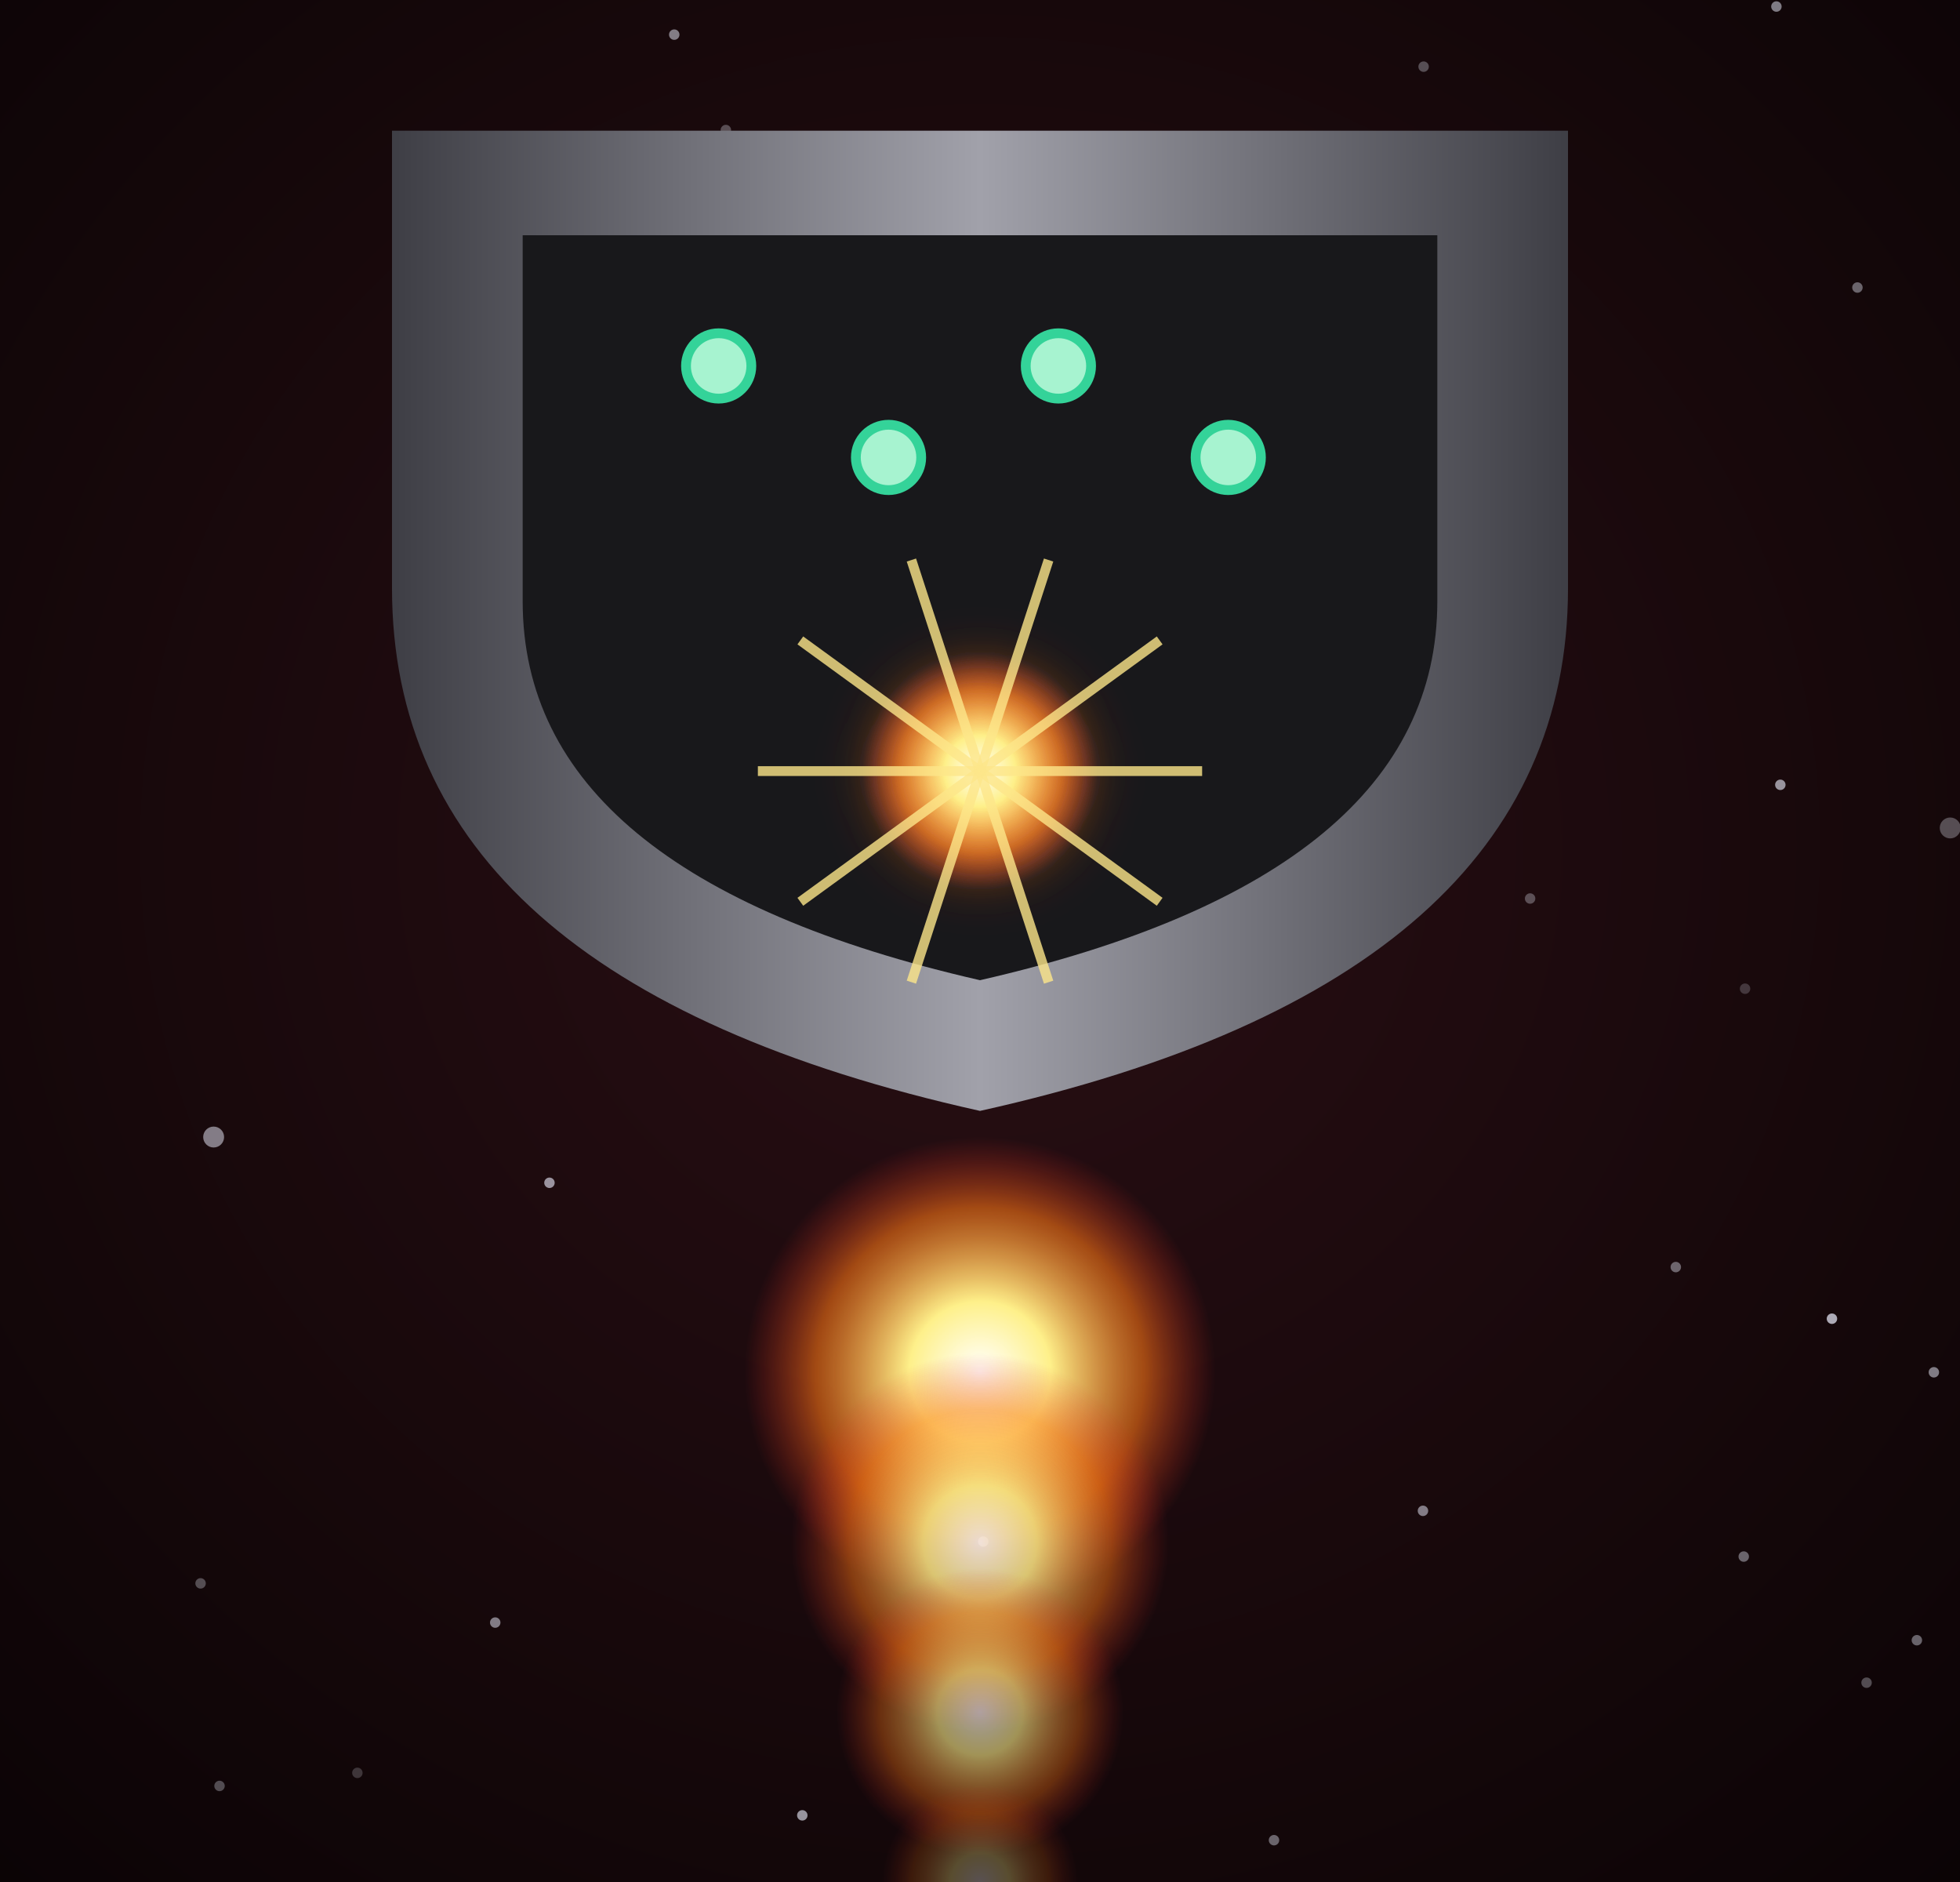
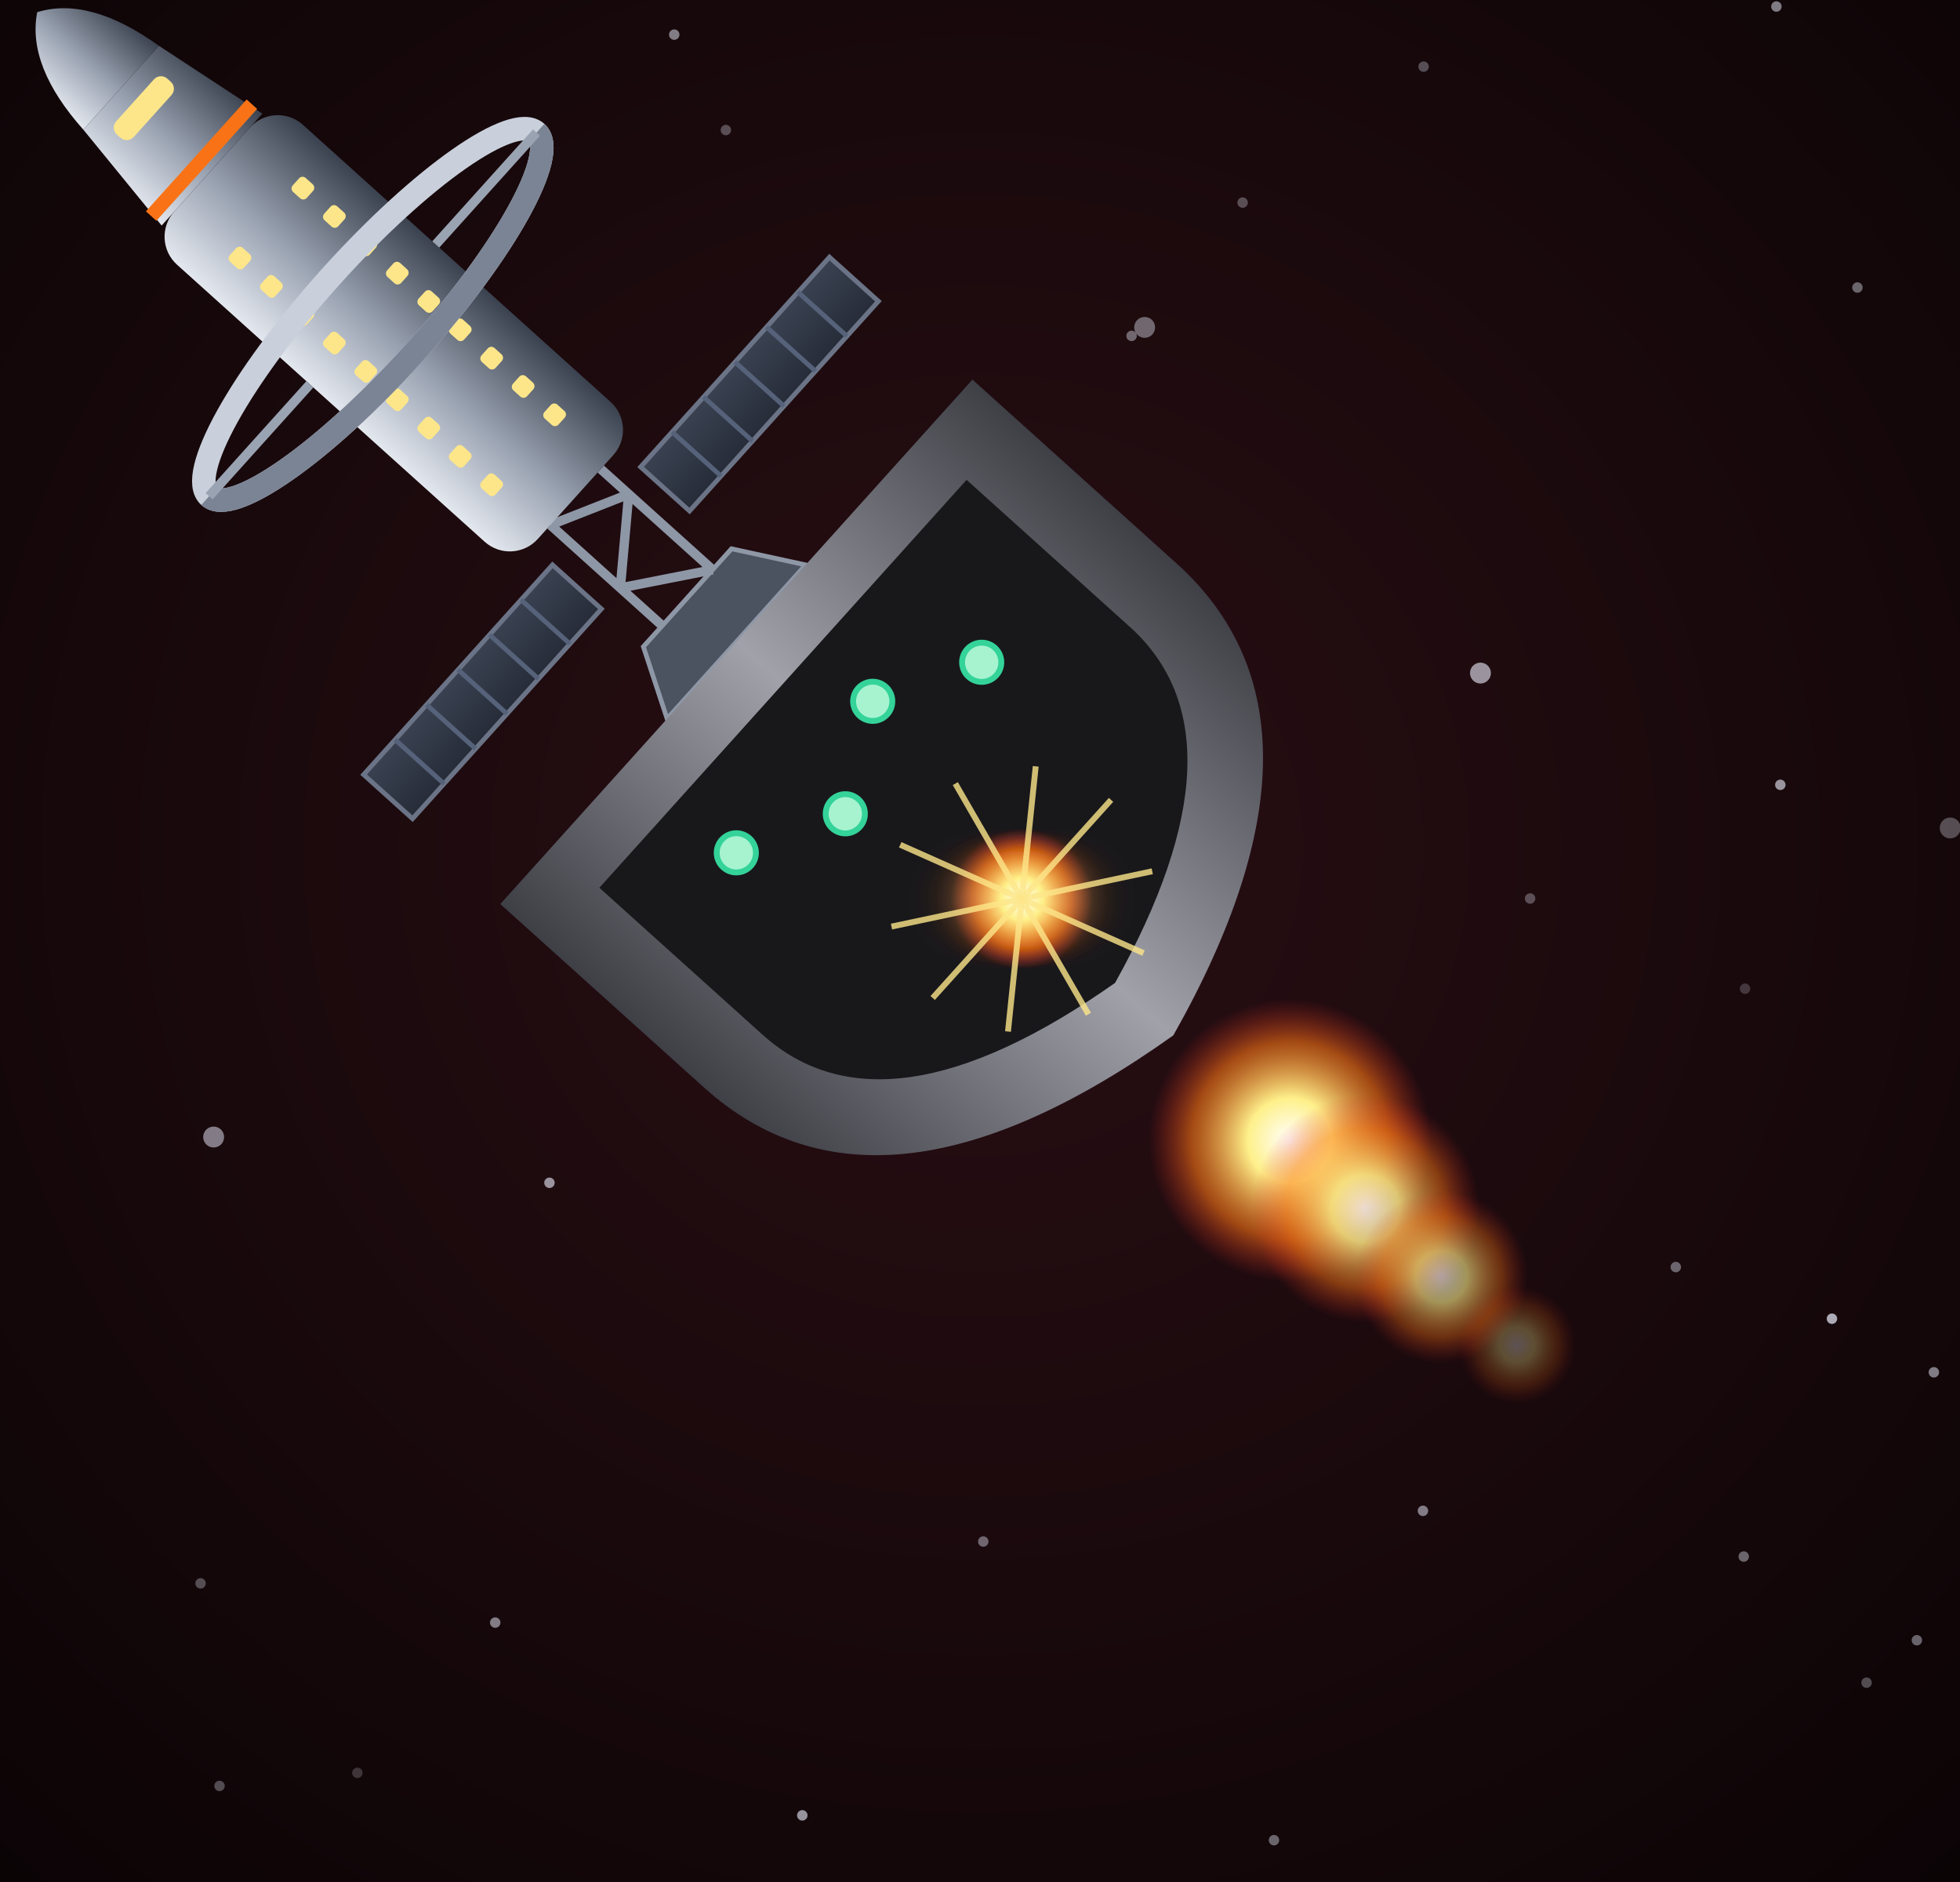
<svg xmlns="http://www.w3.org/2000/svg" viewBox="0 0 300 288" width="300" height="288">
  <defs>
    <filter id="glow" x="-50%" y="-50%" width="200%" height="200%">
      <feGaussianBlur stdDeviation="4" result="b" />
      <feMerge>
        <feMergeNode in="b" />
        <feMergeNode in="SourceGraphic" />
      </feMerge>
    </filter>
    <filter id="soft" x="-50%" y="-50%" width="200%" height="200%">
      <feGaussianBlur stdDeviation="9" />
    </filter>
    <radialGradient id="bg" cx="50%" cy="45%" r="85%">
      <stop offset="0%" stop-color="#2a0f14" />
      <stop offset="100%" stop-color="#060203" />
    </radialGradient>
    <radialGradient id="burst" cx="50%" cy="50%" r="50%">
      <stop offset="0" stop-color="#ffffff" stop-opacity="1" />
      <stop offset="0.3" stop-color="#fef08a" stop-opacity="1" />
      <stop offset="0.7" stop-color="#f97316" stop-opacity="0.6" />
      <stop offset="1" stop-color="#dc2626" stop-opacity="0" />
    </radialGradient>
    <linearGradient id="ch" x1="0" y1="0" x2="1" y2="0">
      <stop offset="0" stop-color="#3f3f46" stop-opacity="1" />
      <stop offset="0.5" stop-color="#a1a1aa" stop-opacity="1" />
      <stop offset="1" stop-color="#3f3f46" stop-opacity="1" />
+     </linearGradient>
+     <linearGradient id="shHull" x1="0" y1="0" x2="1" y2="0">
+       <stop offset="0" stop-color="#e3e7ee" stop-opacity="1" />
+       <stop offset="0.45" stop-color="#9aa3b2" stop-opacity="1" />
+       <stop offset="1" stop-color="#3b424f" stop-opacity="1" />
+     </linearGradient>
+     <radialGradient id="shTank" cx="35%" cy="35%" r="70%">
+       <stop offset="0" stop-color="#f4f6fa" stop-opacity="1" />
+       <stop offset="0.55" stop-color="#a7b0be" stop-opacity="1" />
+       <stop offset="1" stop-color="#4b5260" stop-opacity="1" />
+     </radialGradient>
+     <linearGradient id="shRad" x1="0" y1="0" x2="0" y2="1">
+       <stop offset="0" stop-color="#3a4252" stop-opacity="1" />
+       <stop offset="1" stop-color="#262c38" stop-opacity="1" />
+     </linearGradient>
+     <linearGradient id="shPv" x1="0" y1="0" x2="0" y2="1">
+       <stop offset="0" stop-color="#1e3a8a" stop-opacity="1" />
+       <stop offset="1" stop-color="#172554" stop-opacity="1" />
    </linearGradient>
  </defs>
  <rect width="300" height="288" fill="url(#bg)" />
  <circle cx="266.9" cy="238.2" r="0.8" fill="#eef0ff" opacity="0.4" />
  <circle cx="293.4" cy="251" r="0.8" fill="#eef0ff" opacity="0.4" />
  <circle cx="33.6" cy="273.3" r="0.8" fill="#eef0ff" opacity="0.3" />
  <circle cx="272.5" cy="120.1" r="0.8" fill="#eef0ff" opacity="0.6" />
  <circle cx="284.3" cy="44" r="0.8" fill="#eef0ff" opacity="0.4" />
  <circle cx="298.5" cy="126.7" r="1.6" fill="#eef0ff" opacity="0.3" />
  <circle cx="267.1" cy="151.3" r="0.8" fill="#eef0ff" opacity="0.2" />
  <circle cx="30.7" cy="242.3" r="0.8" fill="#eef0ff" opacity="0.3" />
  <circle cx="285.7" cy="257.5" r="0.8" fill="#eef0ff" opacity="0.3" />
  <circle cx="150.5" cy="235.9" r="0.8" fill="#eef0ff" opacity="0.4" />
  <circle cx="32.7" cy="174" r="1.6" fill="#eef0ff" opacity="0.5" />
  <circle cx="195" cy="281.6" r="0.8" fill="#eef0ff" opacity="0.4" />
  <circle cx="122.8" cy="277.8" r="0.8" fill="#eef0ff" opacity="0.6" />
  <circle cx="190.2" cy="31" r="0.8" fill="#eef0ff" opacity="0.3" />
  <circle cx="226.6" cy="103" r="1.6" fill="#eef0ff" opacity="0.6" />
  <circle cx="84.1" cy="181" r="0.8" fill="#eef0ff" opacity="0.6" />
  <circle cx="103.2" cy="5.3" r="0.8" fill="#eef0ff" opacity="0.5" />
  <circle cx="280.4" cy="201.8" r="0.8" fill="#eef0ff" opacity="0.7" />
  <circle cx="234.2" cy="137.5" r="0.8" fill="#eef0ff" opacity="0.3" />
  <circle cx="271.9" cy="1" r="0.8" fill="#eef0ff" opacity="0.5" />
  <circle cx="256.5" cy="193.9" r="0.8" fill="#eef0ff" opacity="0.4" />
  <circle cx="173.2" cy="51.4" r="0.8" fill="#eef0ff" opacity="0.4" />
  <circle cx="296" cy="210" r="0.8" fill="#eef0ff" opacity="0.5" />
  <circle cx="54.7" cy="271.3" r="0.8" fill="#eef0ff" opacity="0.2" />
  <circle cx="101.1" cy="114.6" r="0.8" fill="#eef0ff" opacity="0.4" />
  <circle cx="75.8" cy="248.3" r="0.8" fill="#eef0ff" opacity="0.5" />
  <circle cx="175.2" cy="50.1" r="1.6" fill="#eef0ff" opacity="0.4" />
  <circle cx="217.8" cy="231.2" r="0.8" fill="#eef0ff" opacity="0.5" />
  <circle cx="111.1" cy="19.9" r="0.8" fill="#eef0ff" opacity="0.3" />
  <circle cx="217.9" cy="10.2" r="0.8" fill="#eef0ff" opacity="0.3" />
-   <circle cx="150" cy="210" r="36" fill="url(#burst)" opacity="1" />
-   <circle cx="150" cy="236" r="29" fill="url(#burst)" opacity="0.8" />
-   <circle cx="150" cy="262" r="22" fill="url(#burst)" opacity="0.6" />
-   <circle cx="150" cy="288" r="15" fill="url(#burst)" opacity="0.3" />
-   <path d="M60,20 L240,20 L240,90 Q240,150 150,170 Q60,150 60,90 Z" fill="url(#ch)" />
-   <path d="M80,36 L220,36 L220,92 Q220,134 150,150 Q80,134 80,92 Z" fill="#18181b" />
-   <circle cx="110" cy="56" r="5" fill="#a7f3d0" stroke="#34d399" stroke-width="1.5" />
-   <circle cx="136" cy="70" r="5" fill="#a7f3d0" stroke="#34d399" stroke-width="1.5" />
-   <circle cx="162" cy="56" r="5" fill="#a7f3d0" stroke="#34d399" stroke-width="1.5" />
-   <circle cx="188" cy="70" r="5" fill="#a7f3d0" stroke="#34d399" stroke-width="1.5" />
-   <circle cx="150" cy="118" r="18" fill="url(#burst)" filter="url(#glow)" />
-   <line x1="150" y1="118" x2="184" y2="118" stroke="#fde68a" stroke-width="1.5" opacity="0.8" />
-   <line x1="150" y1="118" x2="177.5" y2="138" stroke="#fde68a" stroke-width="1.5" opacity="0.8" />
-   <line x1="150" y1="118" x2="160.5" y2="150.3" stroke="#fde68a" stroke-width="1.5" opacity="0.8" />
-   <line x1="150" y1="118" x2="139.5" y2="150.3" stroke="#fde68a" stroke-width="1.5" opacity="0.8" />
-   <line x1="150" y1="118" x2="122.5" y2="138" stroke="#fde68a" stroke-width="1.5" opacity="0.8" />
-   <line x1="150" y1="118" x2="116" y2="118" stroke="#fde68a" stroke-width="1.5" opacity="0.8" />
-   <line x1="150" y1="118" x2="122.5" y2="98" stroke="#fde68a" stroke-width="1.5" opacity="0.8" />
-   <line x1="150" y1="118" x2="139.5" y2="85.7" stroke="#fde68a" stroke-width="1.5" opacity="0.8" />
-   <line x1="150" y1="118" x2="160.5" y2="85.7" stroke="#fde68a" stroke-width="1.5" opacity="0.8" />
-   <line x1="150" y1="118" x2="177.5" y2="98" stroke="#fde68a" stroke-width="1.5" opacity="0.8" />
+   <g transform="translate(18 4) rotate(-48 150 144) translate(150 144) scale(0.6) translate(-150 -144)">
+     <g transform="translate(150 20) rotate(0) scale(1.2)">
+       <path d="M-22,0 L22,0 L14,-14 L-14,-14 Z" fill="#4b5260" stroke="#8e97a6" stroke-width="1" />
+       <path d="M-8,-14 L-8,-46 M8,-14 L8,-46 M8,-14 L-8,-26 M-8,-26 L8,-38 M8,-38 L-8,-46" stroke="#8e97a6" stroke-width="2" fill="none" />
+       <rect x="-74" y="-40" width="60" height="14" fill="url(#shRad)" stroke="#6b7487" stroke-width="1" />
+       <line x1="-64" y1="-40" x2="-64" y2="-26" stroke="#56627a" stroke-width="1" />
+       <line x1="-54" y1="-40" x2="-54" y2="-26" stroke="#56627a" stroke-width="1" />
+       <line x1="-44" y1="-40" x2="-44" y2="-26" stroke="#56627a" stroke-width="1" />
+       <line x1="-34" y1="-40" x2="-34" y2="-26" stroke="#56627a" stroke-width="1" />
+       <line x1="-24" y1="-40" x2="-24" y2="-26" stroke="#56627a" stroke-width="1" />
+       <rect x="14" y="-40" width="60" height="14" fill="url(#shRad)" stroke="#6b7487" stroke-width="1" />
+       <line x1="24" y1="-40" x2="24" y2="-26" stroke="#56627a" stroke-width="1" />
+       <line x1="34" y1="-40" x2="34" y2="-26" stroke="#56627a" stroke-width="1" />
+       <line x1="44" y1="-40" x2="44" y2="-26" stroke="#56627a" stroke-width="1" />
+       <line x1="54" y1="-40" x2="54" y2="-26" stroke="#56627a" stroke-width="1" />
+       <line x1="64" y1="-40" x2="64" y2="-26" stroke="#56627a" stroke-width="1" />
+       <rect x="-20" y="-150" width="40" height="104" rx="8" fill="url(#shHull)" />
+       <rect x="-12" y="-63" width="4" height="4" rx="1" fill="#fde68a" />
+       <rect x="-12" y="-72" width="4" height="4" rx="1" fill="#fde68a" />
+       <rect x="-12" y="-81" width="4" height="4" rx="1" fill="#fde68a" />
+       <rect x="-12" y="-90" width="4" height="4" rx="1" fill="#fde68a" />
+       <rect x="-12" y="-99" width="4" height="4" rx="1" fill="#fde68a" />
+       <rect x="-12" y="-108" width="4" height="4" rx="1" fill="#fde68a" />
+       <rect x="-12" y="-117" width="4" height="4" rx="1" fill="#fde68a" />
+       <rect x="-12" y="-126" width="4" height="4" rx="1" fill="#fde68a" />
+       <rect x="-12" y="-135" width="4" height="4" rx="1" fill="#fde68a" />
+       <rect x="8" y="-63" width="4" height="4" rx="1" fill="#fde68a" />
+       <rect x="8" y="-72" width="4" height="4" rx="1" fill="#fde68a" />
+       <rect x="8" y="-81" width="4" height="4" rx="1" fill="#fde68a" />
+       <rect x="8" y="-90" width="4" height="4" rx="1" fill="#fde68a" />
+       <rect x="8" y="-99" width="4" height="4" rx="1" fill="#fde68a" />
+       <rect x="8" y="-108" width="4" height="4" rx="1" fill="#fde68a" />
+       <rect x="8" y="-117" width="4" height="4" rx="1" fill="#fde68a" />
+       <rect x="8" y="-126" width="4" height="4" rx="1" fill="#fde68a" />
+       <rect x="8" y="-135" width="4" height="4" rx="1" fill="#fde68a" />
+       <ellipse cx="0" cy="-104" rx="52" ry="12" fill="none" stroke="#c9d0db" stroke-width="5" />
+       <path d="M-52,-104 A52,12 0 0 0 52,-104" fill="none" stroke="#7b8494" stroke-width="5" />
+       <line x1="-20" y1="-104" x2="-52" y2="-104" stroke="#9aa3b2" stroke-width="2" />
+       <line x1="20" y1="-104" x2="52" y2="-104" stroke="#9aa3b2" stroke-width="2" />
+       <path d="M-16,-150 L16,-150 L12,-176 L-12,-176 Z" fill="url(#shHull)" />
+       <path d="M-12,-176 L12,-176 Q10,-194 0,-200 Q-10,-194 -12,-176 Z" fill="url(#shHull)" />
+       <rect x="-8" y="-172" width="16" height="5" rx="2" fill="#fde68a" />
+       <line x1="-16" y1="-153" x2="16" y2="-153" stroke="#f97316" stroke-width="3" />
+     </g>
+     <circle cx="150" cy="210" r="36" fill="url(#burst)" opacity="1" />
+     <circle cx="150" cy="236" r="29" fill="url(#burst)" opacity="0.8" />
+     <circle cx="150" cy="262" r="22" fill="url(#burst)" opacity="0.6" />
+     <circle cx="150" cy="288" r="15" fill="url(#burst)" opacity="0.3" />
+     <path d="M60,20 L240,20 L240,90 Q240,150 150,170 Q60,150 60,90 Z" fill="url(#ch)" />
+     <path d="M80,36 L220,36 L220,92 Q220,134 150,150 Q80,134 80,92 Z" fill="#18181b" />
+     <circle cx="110" cy="56" r="5" fill="#a7f3d0" stroke="#34d399" stroke-width="1.5" />
+     <circle cx="136" cy="70" r="5" fill="#a7f3d0" stroke="#34d399" stroke-width="1.5" />
+     <circle cx="162" cy="56" r="5" fill="#a7f3d0" stroke="#34d399" stroke-width="1.5" />
+     <circle cx="188" cy="70" r="5" fill="#a7f3d0" stroke="#34d399" stroke-width="1.5" />
+     <circle cx="150" cy="118" r="18" fill="url(#burst)" filter="url(#glow)" />
+     <line x1="150" y1="118" x2="184" y2="118" stroke="#fde68a" stroke-width="1.5" opacity="0.8" />
+     <line x1="150" y1="118" x2="177.5" y2="138" stroke="#fde68a" stroke-width="1.5" opacity="0.8" />
+     <line x1="150" y1="118" x2="160.5" y2="150.3" stroke="#fde68a" stroke-width="1.5" opacity="0.8" />
+     <line x1="150" y1="118" x2="139.5" y2="150.3" stroke="#fde68a" stroke-width="1.5" opacity="0.8" />
+     <line x1="150" y1="118" x2="122.5" y2="138" stroke="#fde68a" stroke-width="1.5" opacity="0.8" />
+     <line x1="150" y1="118" x2="116" y2="118" stroke="#fde68a" stroke-width="1.5" opacity="0.8" />
+     <line x1="150" y1="118" x2="122.5" y2="98" stroke="#fde68a" stroke-width="1.5" opacity="0.8" />
+     <line x1="150" y1="118" x2="139.5" y2="85.7" stroke="#fde68a" stroke-width="1.5" opacity="0.8" />
+     <line x1="150" y1="118" x2="160.5" y2="85.7" stroke="#fde68a" stroke-width="1.5" opacity="0.8" />
+     <line x1="150" y1="118" x2="177.5" y2="98" stroke="#fde68a" stroke-width="1.5" opacity="0.8" />
+   </g>
</svg>
